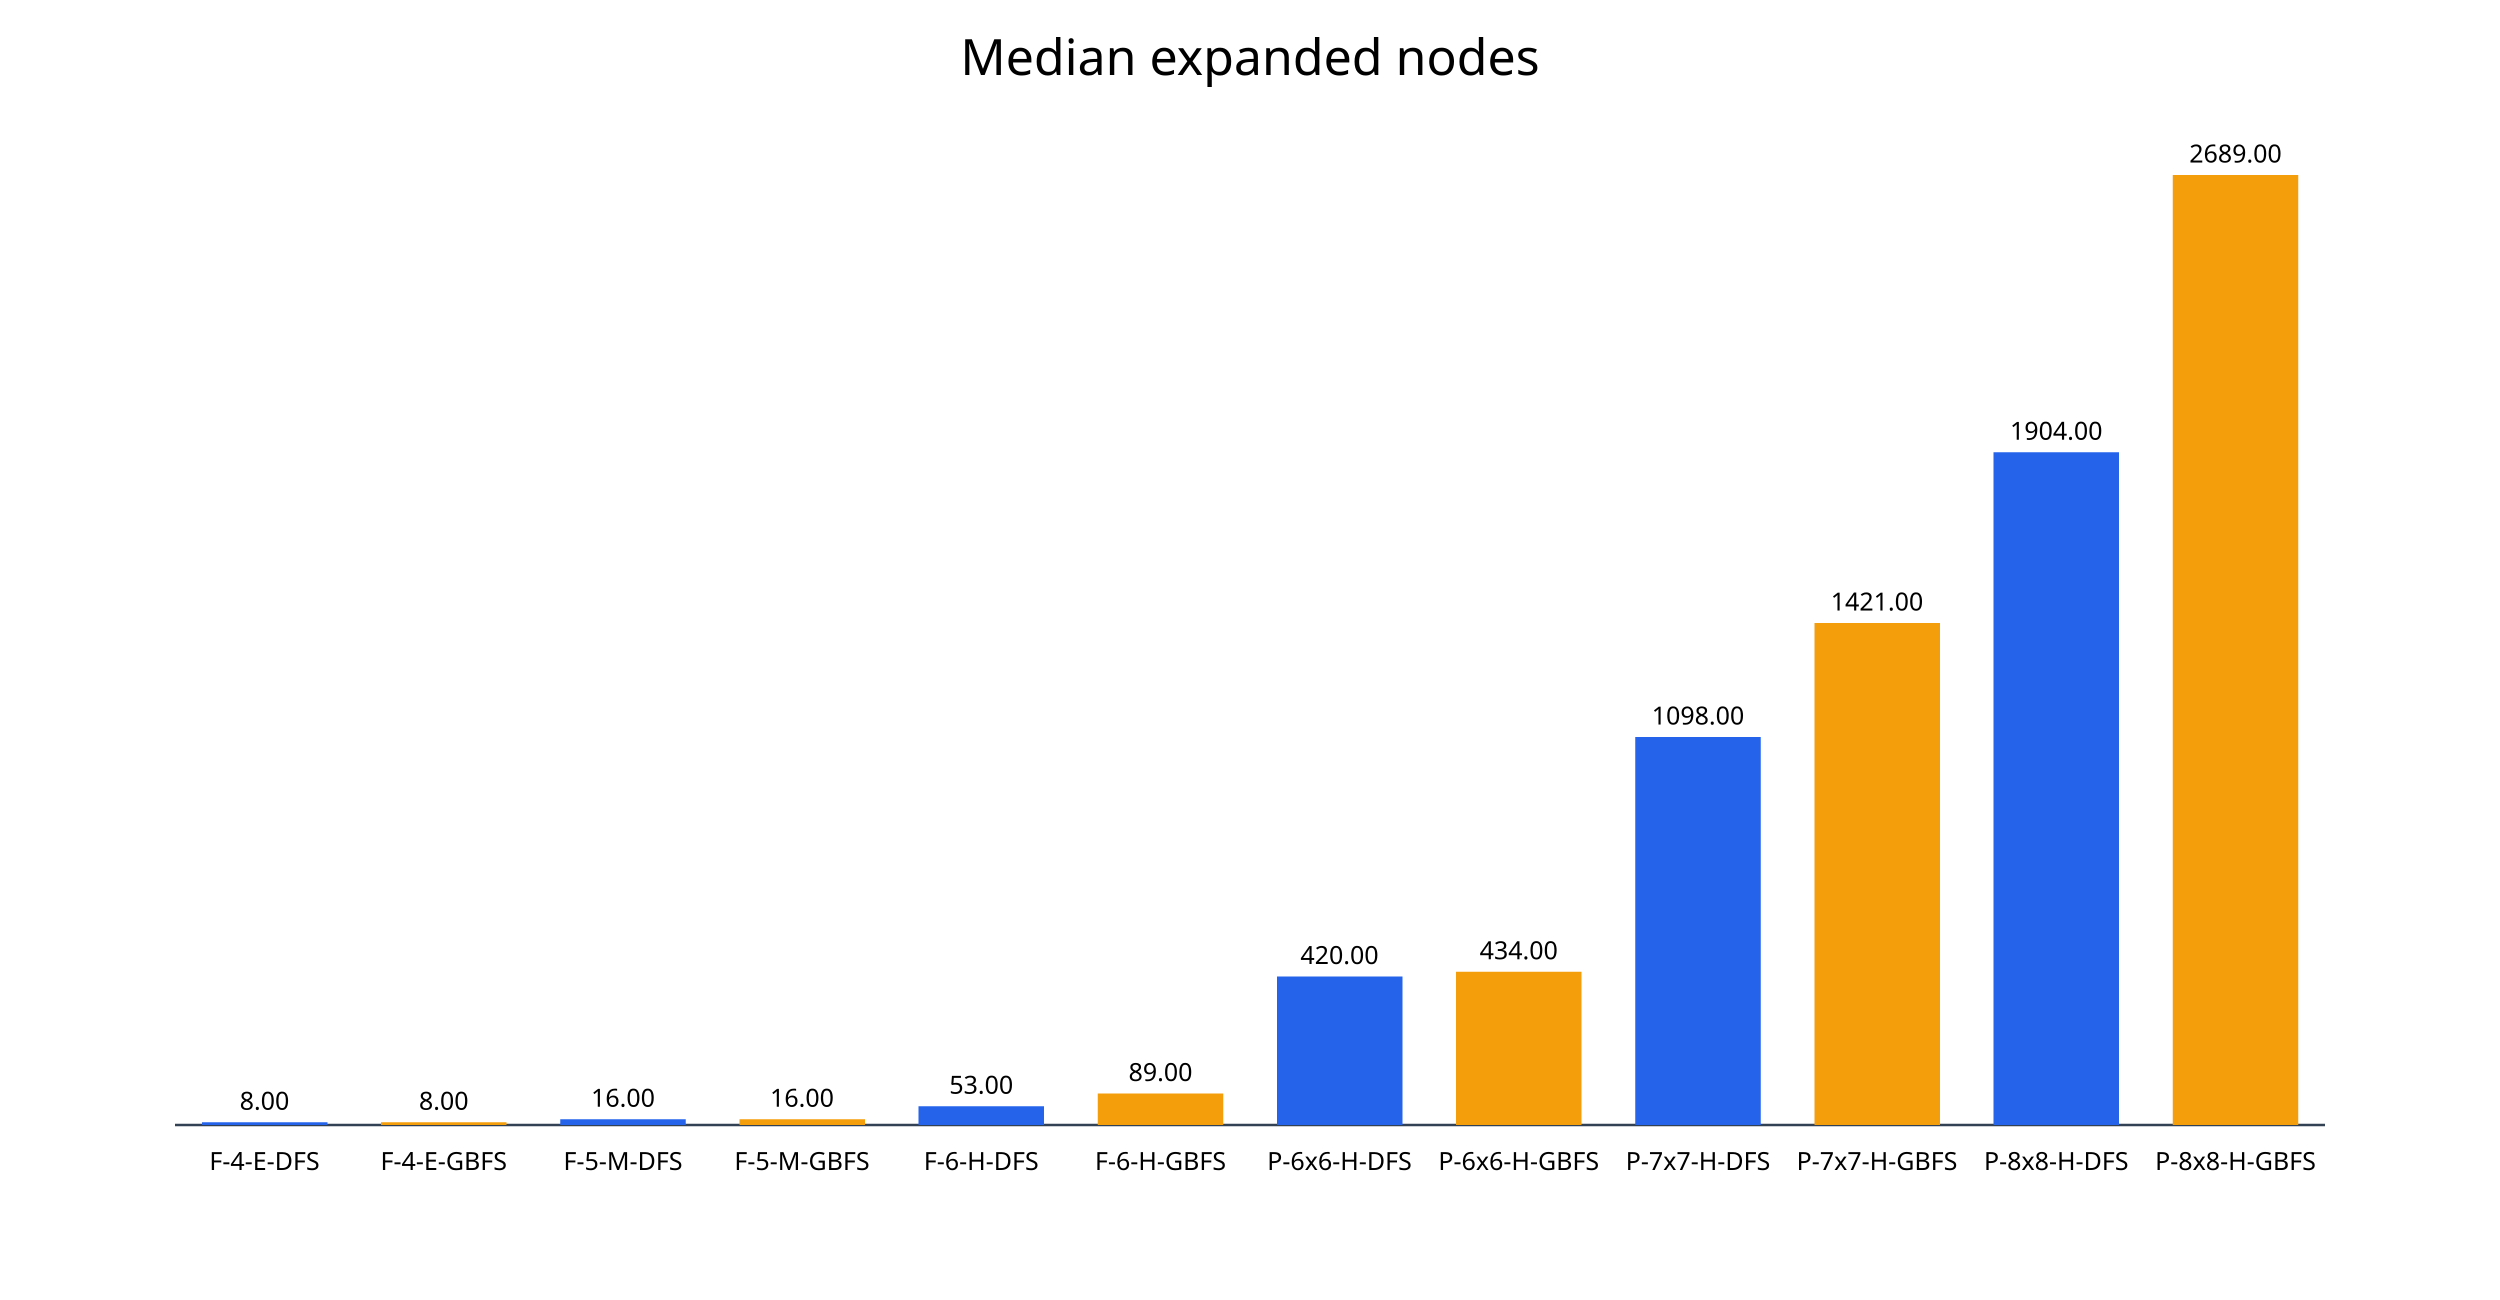
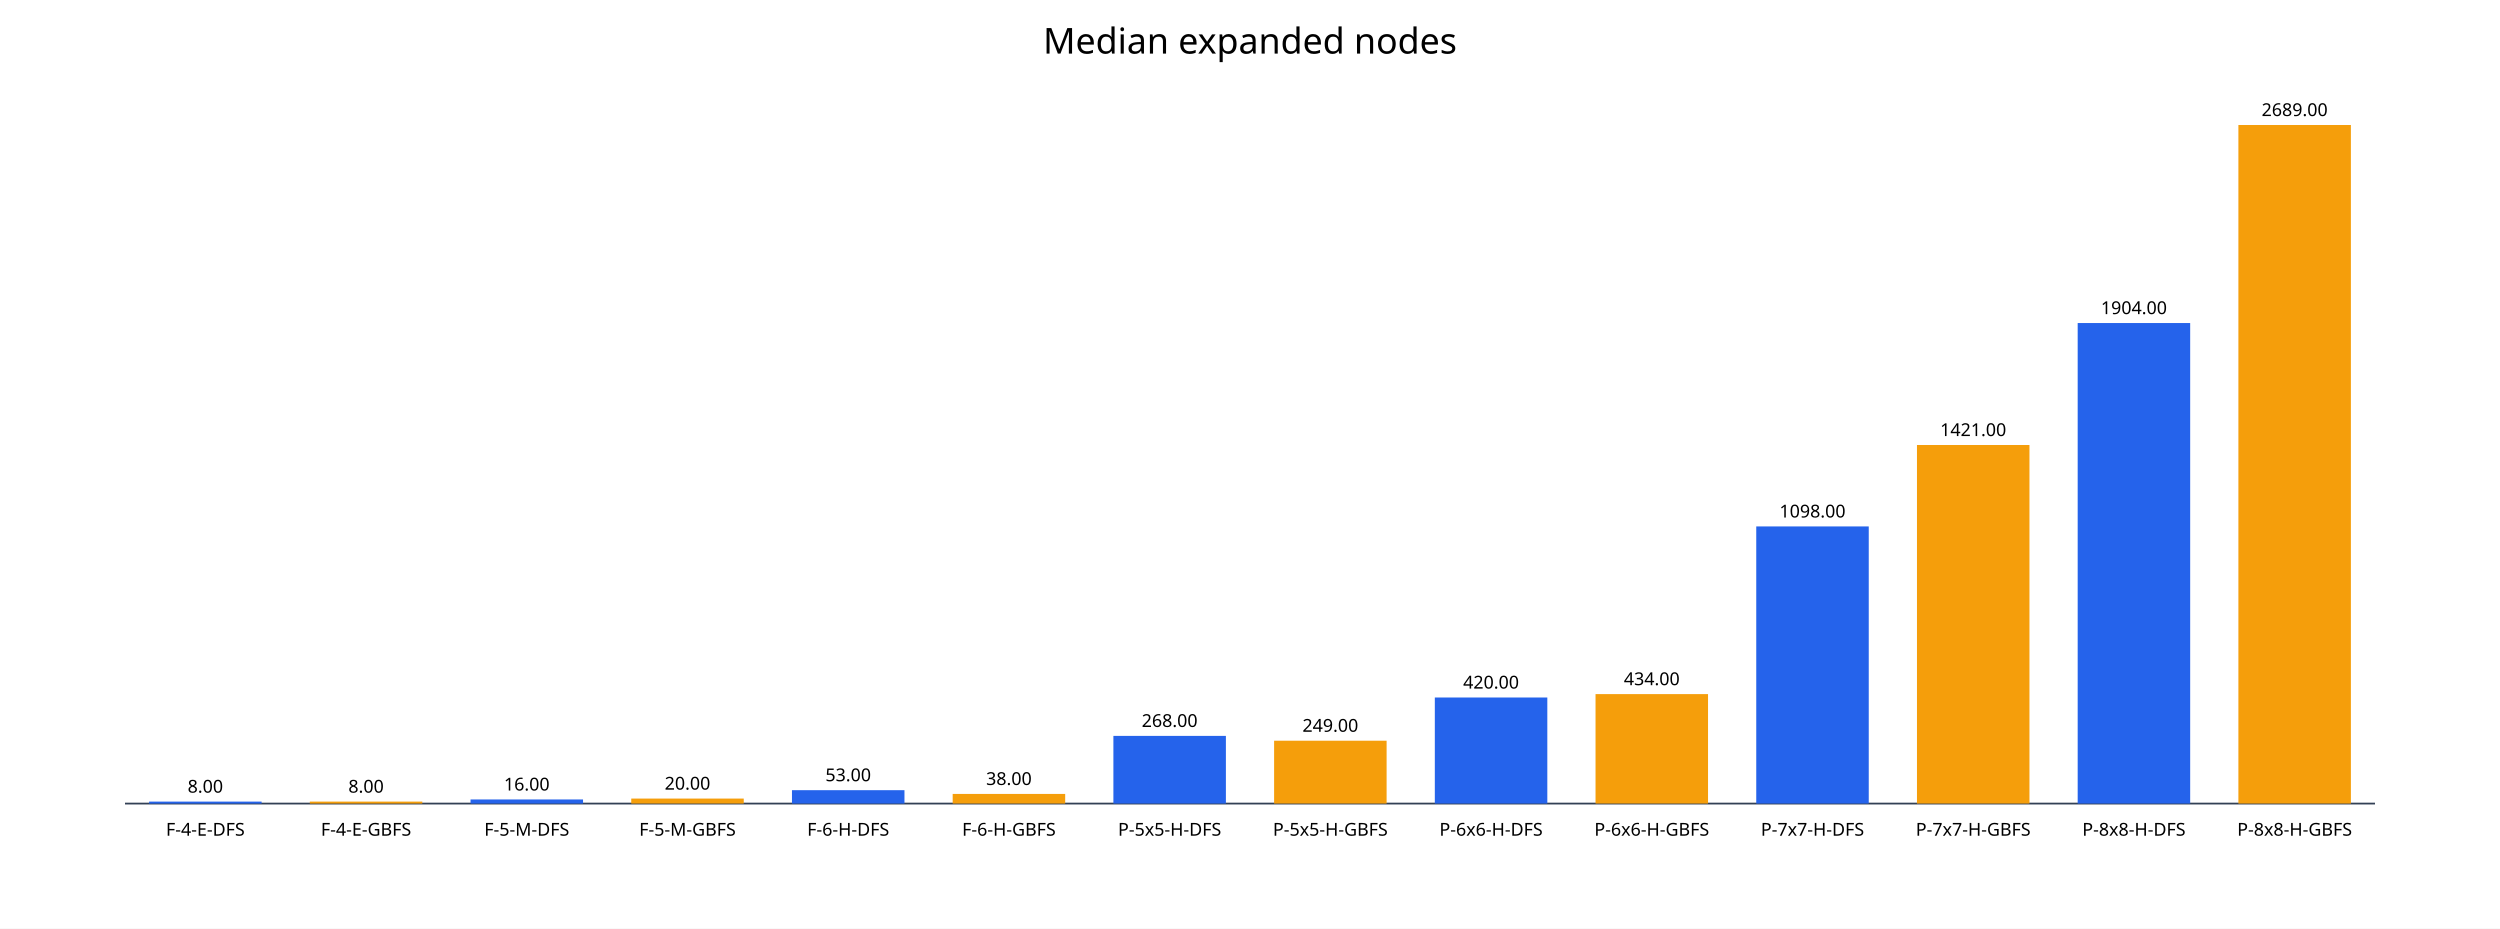
- <svg xmlns="http://www.w3.org/2000/svg" width="1000" height="520" viewBox="0 0 1000 520">
+ <svg xmlns="http://www.w3.org/2000/svg" width="1400" height="520" viewBox="0 0 1400 520">
  <rect width="100%" height="100%" fill="white" />
-   <text x="500.0" y="30" text-anchor="middle" font-family="sans-serif" font-size="20">Median expanded nodes</text>
-   <line x1="70" y1="450" x2="930" y2="450" stroke="#334155" />
-   <rect x="80.8" y="448.9" width="50.2" height="1.1" fill="#2563eb" />
-   <text x="105.8" y="468" text-anchor="middle" font-family="sans-serif" font-size="10">F-4-E-DFS</text>
-   <text x="105.8" y="443.9" text-anchor="middle" font-family="sans-serif" font-size="10">8.00</text>
-   <rect x="152.4" y="448.9" width="50.2" height="1.1" fill="#f59e0b" />
-   <text x="177.5" y="468" text-anchor="middle" font-family="sans-serif" font-size="10">F-4-E-GBFS</text>
-   <text x="177.5" y="443.9" text-anchor="middle" font-family="sans-serif" font-size="10">8.00</text>
-   <rect x="224.1" y="447.7" width="50.2" height="2.3" fill="#2563eb" />
-   <text x="249.2" y="468" text-anchor="middle" font-family="sans-serif" font-size="10">F-5-M-DFS</text>
-   <text x="249.2" y="442.7" text-anchor="middle" font-family="sans-serif" font-size="10">16.00</text>
-   <rect x="295.8" y="447.7" width="50.2" height="2.3" fill="#f59e0b" />
-   <text x="320.8" y="468" text-anchor="middle" font-family="sans-serif" font-size="10">F-5-M-GBFS</text>
-   <text x="320.8" y="442.7" text-anchor="middle" font-family="sans-serif" font-size="10">16.00</text>
-   <rect x="367.4" y="442.5" width="50.2" height="7.5" fill="#2563eb" />
-   <text x="392.5" y="468" text-anchor="middle" font-family="sans-serif" font-size="10">F-6-H-DFS</text>
-   <text x="392.5" y="437.5" text-anchor="middle" font-family="sans-serif" font-size="10">53.00</text>
-   <rect x="439.1" y="437.4" width="50.2" height="12.6" fill="#f59e0b" />
-   <text x="464.2" y="468" text-anchor="middle" font-family="sans-serif" font-size="10">F-6-H-GBFS</text>
-   <text x="464.2" y="432.4" text-anchor="middle" font-family="sans-serif" font-size="10">89.00</text>
-   <rect x="510.8" y="390.6" width="50.2" height="59.4" fill="#2563eb" />
-   <text x="535.8" y="468" text-anchor="middle" font-family="sans-serif" font-size="10">P-6x6-H-DFS</text>
-   <text x="535.8" y="385.6" text-anchor="middle" font-family="sans-serif" font-size="10">420.00</text>
-   <rect x="582.4" y="388.7" width="50.2" height="61.3" fill="#f59e0b" />
-   <text x="607.5" y="468" text-anchor="middle" font-family="sans-serif" font-size="10">P-6x6-H-GBFS</text>
-   <text x="607.5" y="383.7" text-anchor="middle" font-family="sans-serif" font-size="10">434.00</text>
-   <rect x="654.1" y="294.8" width="50.2" height="155.2" fill="#2563eb" />
-   <text x="679.2" y="468" text-anchor="middle" font-family="sans-serif" font-size="10">P-7x7-H-DFS</text>
-   <text x="679.2" y="289.8" text-anchor="middle" font-family="sans-serif" font-size="10">1098.00</text>
-   <rect x="725.8" y="249.2" width="50.2" height="200.8" fill="#f59e0b" />
-   <text x="750.8" y="468" text-anchor="middle" font-family="sans-serif" font-size="10">P-7x7-H-GBFS</text>
-   <text x="750.8" y="244.2" text-anchor="middle" font-family="sans-serif" font-size="10">1421.00</text>
-   <rect x="797.4" y="180.9" width="50.2" height="269.1" fill="#2563eb" />
-   <text x="822.5" y="468" text-anchor="middle" font-family="sans-serif" font-size="10">P-8x8-H-DFS</text>
-   <text x="822.5" y="175.9" text-anchor="middle" font-family="sans-serif" font-size="10">1904.00</text>
-   <rect x="869.1" y="70.0" width="50.2" height="380.0" fill="#f59e0b" />
-   <text x="894.2" y="468" text-anchor="middle" font-family="sans-serif" font-size="10">P-8x8-H-GBFS</text>
-   <text x="894.2" y="65.0" text-anchor="middle" font-family="sans-serif" font-size="10">2689.00</text>
+   <text x="700.0" y="30" text-anchor="middle" font-family="sans-serif" font-size="20">Median expanded nodes</text>
+   <line x1="70" y1="450" x2="1330" y2="450" stroke="#334155" />
+   <rect x="83.5" y="448.9" width="63.0" height="1.1" fill="#2563eb" />
+   <text x="115.0" y="468" text-anchor="middle" font-family="sans-serif" font-size="10">F-4-E-DFS</text>
+   <text x="115.0" y="443.9" text-anchor="middle" font-family="sans-serif" font-size="10">8.00</text>
+   <rect x="173.5" y="448.9" width="63.0" height="1.1" fill="#f59e0b" />
+   <text x="205.0" y="468" text-anchor="middle" font-family="sans-serif" font-size="10">F-4-E-GBFS</text>
+   <text x="205.0" y="443.9" text-anchor="middle" font-family="sans-serif" font-size="10">8.00</text>
+   <rect x="263.5" y="447.7" width="63.0" height="2.3" fill="#2563eb" />
+   <text x="295.0" y="468" text-anchor="middle" font-family="sans-serif" font-size="10">F-5-M-DFS</text>
+   <text x="295.0" y="442.7" text-anchor="middle" font-family="sans-serif" font-size="10">16.00</text>
+   <rect x="353.5" y="447.2" width="63.0" height="2.8" fill="#f59e0b" />
+   <text x="385.0" y="468" text-anchor="middle" font-family="sans-serif" font-size="10">F-5-M-GBFS</text>
+   <text x="385.0" y="442.2" text-anchor="middle" font-family="sans-serif" font-size="10">20.00</text>
+   <rect x="443.5" y="442.5" width="63.0" height="7.5" fill="#2563eb" />
+   <text x="475.0" y="468" text-anchor="middle" font-family="sans-serif" font-size="10">F-6-H-DFS</text>
+   <text x="475.0" y="437.5" text-anchor="middle" font-family="sans-serif" font-size="10">53.00</text>
+   <rect x="533.5" y="444.6" width="63.0" height="5.4" fill="#f59e0b" />
+   <text x="565.0" y="468" text-anchor="middle" font-family="sans-serif" font-size="10">F-6-H-GBFS</text>
+   <text x="565.0" y="439.6" text-anchor="middle" font-family="sans-serif" font-size="10">38.00</text>
+   <rect x="623.5" y="412.1" width="63.0" height="37.9" fill="#2563eb" />
+   <text x="655.0" y="468" text-anchor="middle" font-family="sans-serif" font-size="10">P-5x5-H-DFS</text>
+   <text x="655.0" y="407.1" text-anchor="middle" font-family="sans-serif" font-size="10">268.00</text>
+   <rect x="713.5" y="414.8" width="63.0" height="35.2" fill="#f59e0b" />
+   <text x="745.0" y="468" text-anchor="middle" font-family="sans-serif" font-size="10">P-5x5-H-GBFS</text>
+   <text x="745.0" y="409.8" text-anchor="middle" font-family="sans-serif" font-size="10">249.00</text>
+   <rect x="803.5" y="390.6" width="63.0" height="59.4" fill="#2563eb" />
+   <text x="835.0" y="468" text-anchor="middle" font-family="sans-serif" font-size="10">P-6x6-H-DFS</text>
+   <text x="835.0" y="385.6" text-anchor="middle" font-family="sans-serif" font-size="10">420.00</text>
+   <rect x="893.5" y="388.7" width="63.0" height="61.3" fill="#f59e0b" />
+   <text x="925.0" y="468" text-anchor="middle" font-family="sans-serif" font-size="10">P-6x6-H-GBFS</text>
+   <text x="925.0" y="383.7" text-anchor="middle" font-family="sans-serif" font-size="10">434.00</text>
+   <rect x="983.5" y="294.8" width="63.0" height="155.2" fill="#2563eb" />
+   <text x="1015.0" y="468" text-anchor="middle" font-family="sans-serif" font-size="10">P-7x7-H-DFS</text>
+   <text x="1015.0" y="289.8" text-anchor="middle" font-family="sans-serif" font-size="10">1098.00</text>
+   <rect x="1073.5" y="249.2" width="63.0" height="200.8" fill="#f59e0b" />
+   <text x="1105.0" y="468" text-anchor="middle" font-family="sans-serif" font-size="10">P-7x7-H-GBFS</text>
+   <text x="1105.0" y="244.2" text-anchor="middle" font-family="sans-serif" font-size="10">1421.00</text>
+   <rect x="1163.5" y="180.9" width="63.0" height="269.1" fill="#2563eb" />
+   <text x="1195.0" y="468" text-anchor="middle" font-family="sans-serif" font-size="10">P-8x8-H-DFS</text>
+   <text x="1195.0" y="175.9" text-anchor="middle" font-family="sans-serif" font-size="10">1904.00</text>
+   <rect x="1253.5" y="70.0" width="63.0" height="380.0" fill="#f59e0b" />
+   <text x="1285.0" y="468" text-anchor="middle" font-family="sans-serif" font-size="10">P-8x8-H-GBFS</text>
+   <text x="1285.0" y="65.0" text-anchor="middle" font-family="sans-serif" font-size="10">2689.00</text>
</svg>
